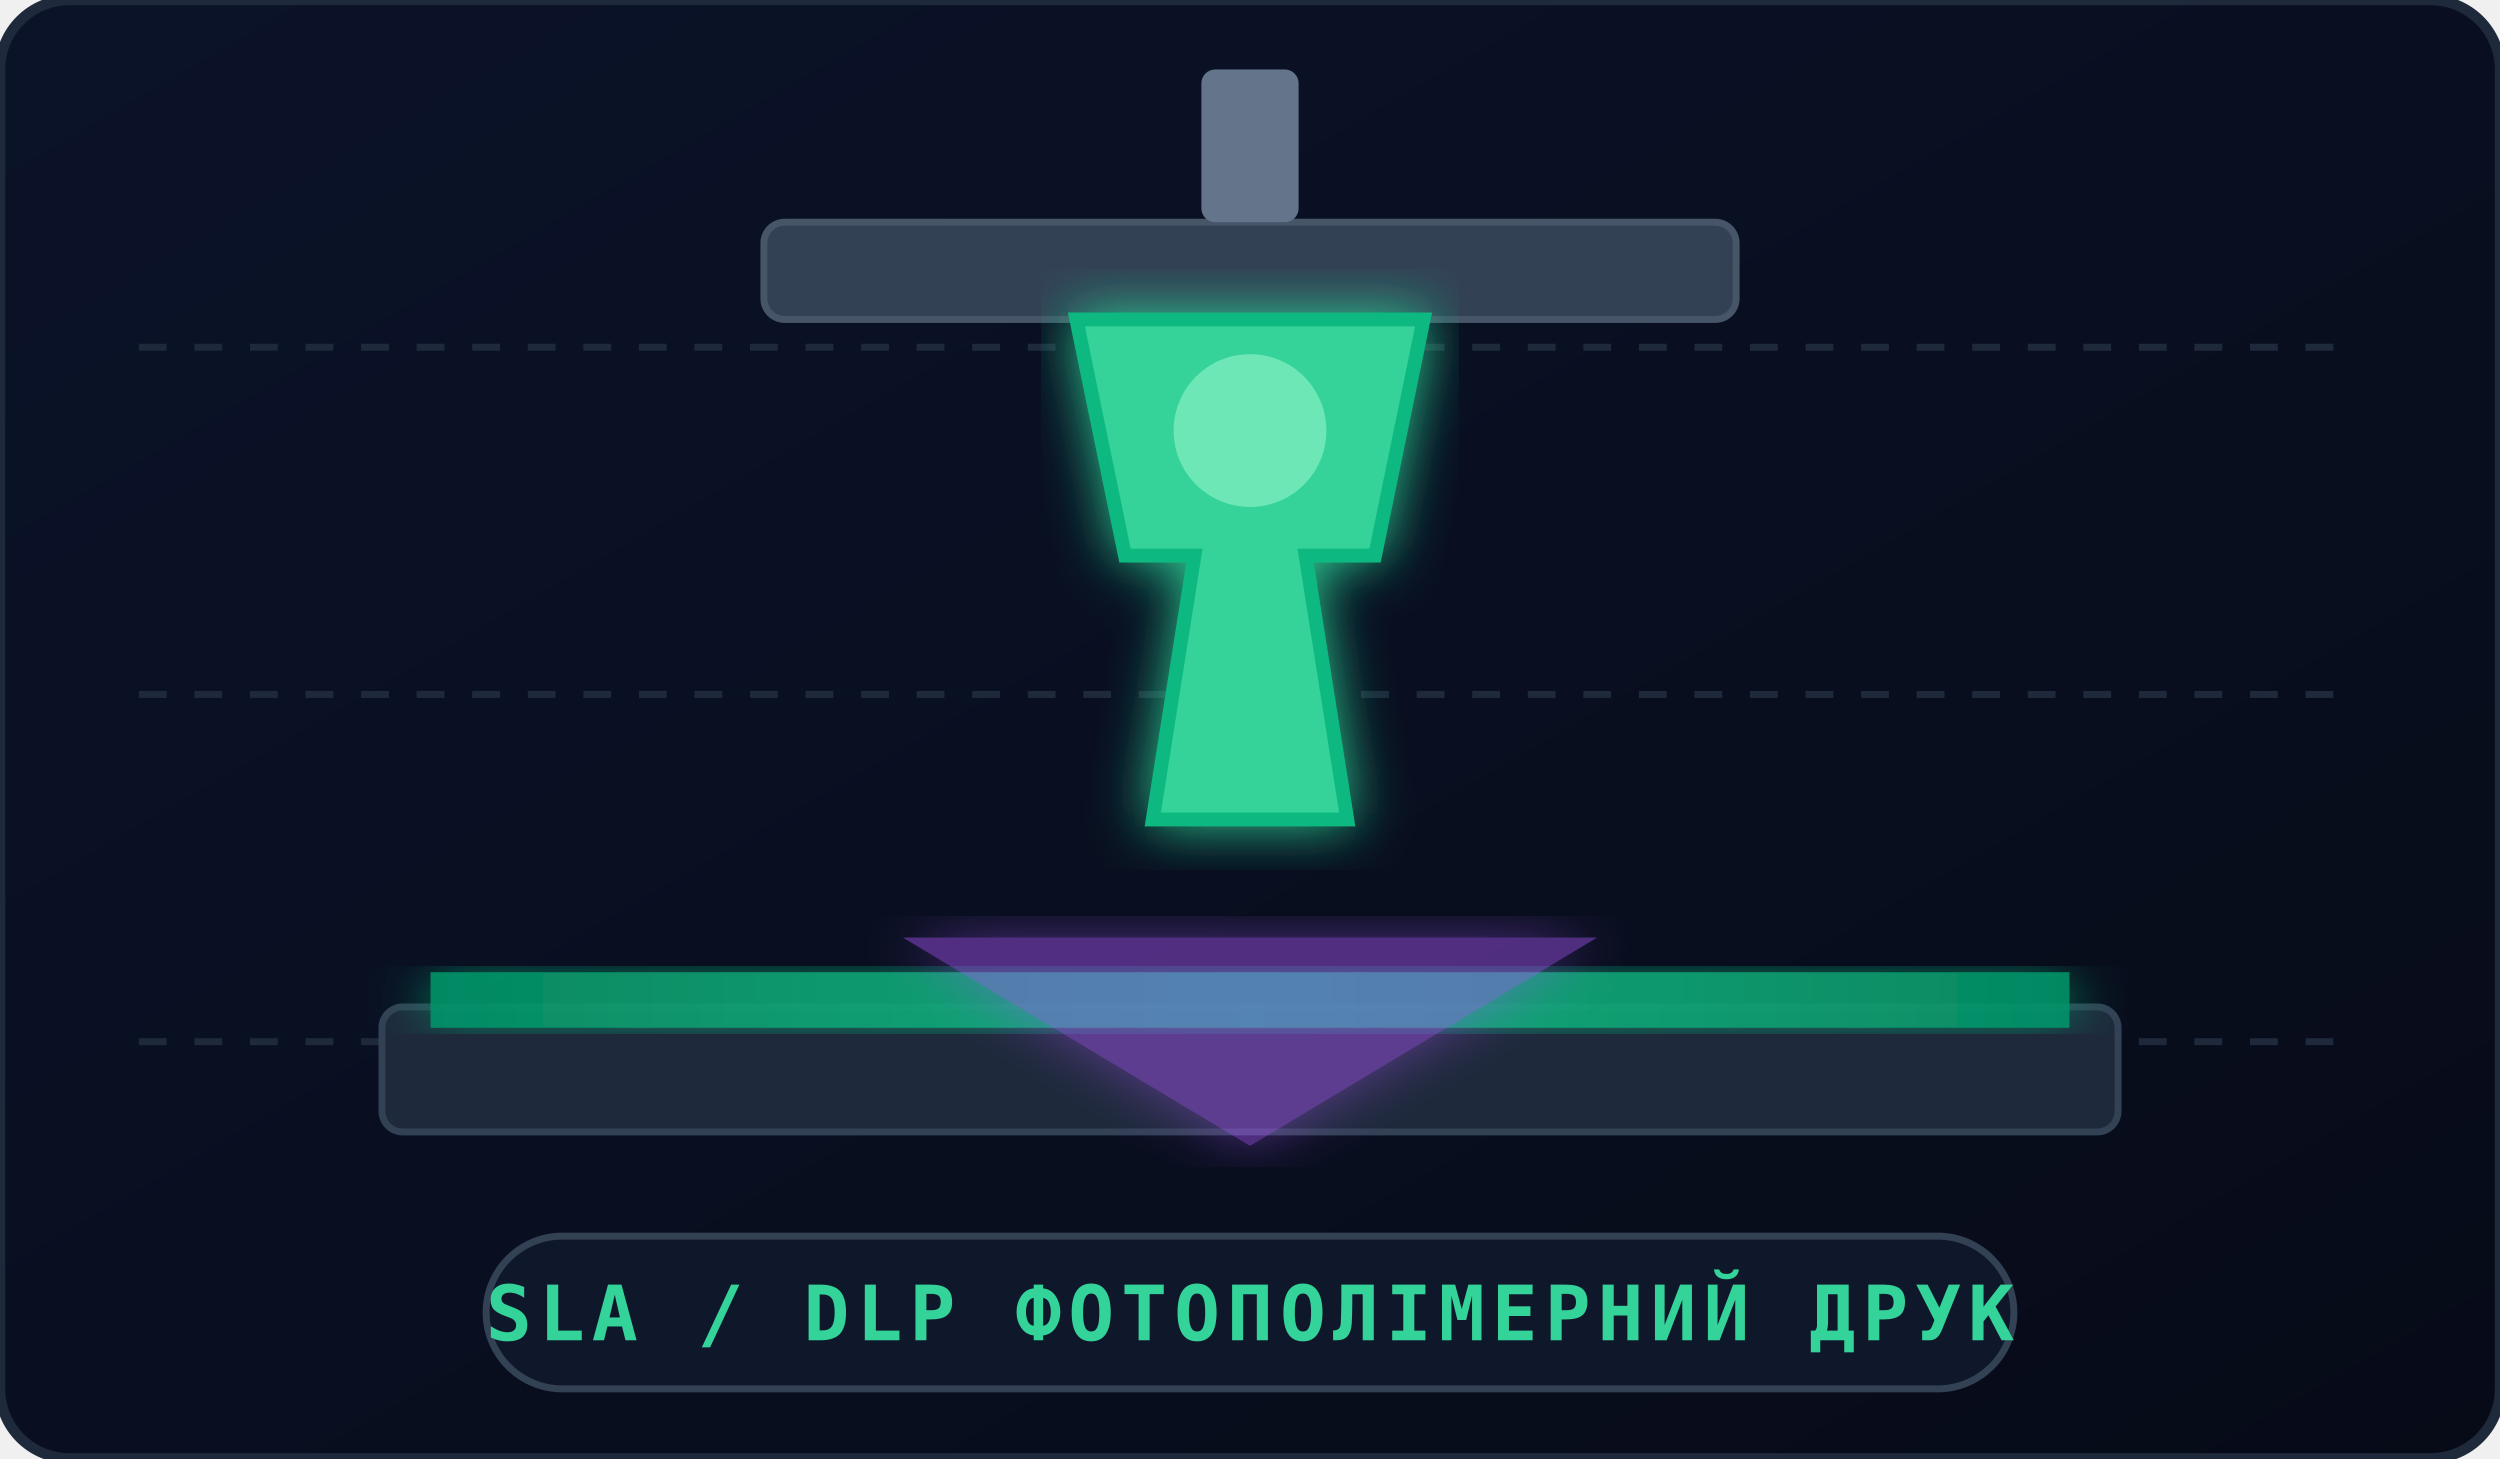
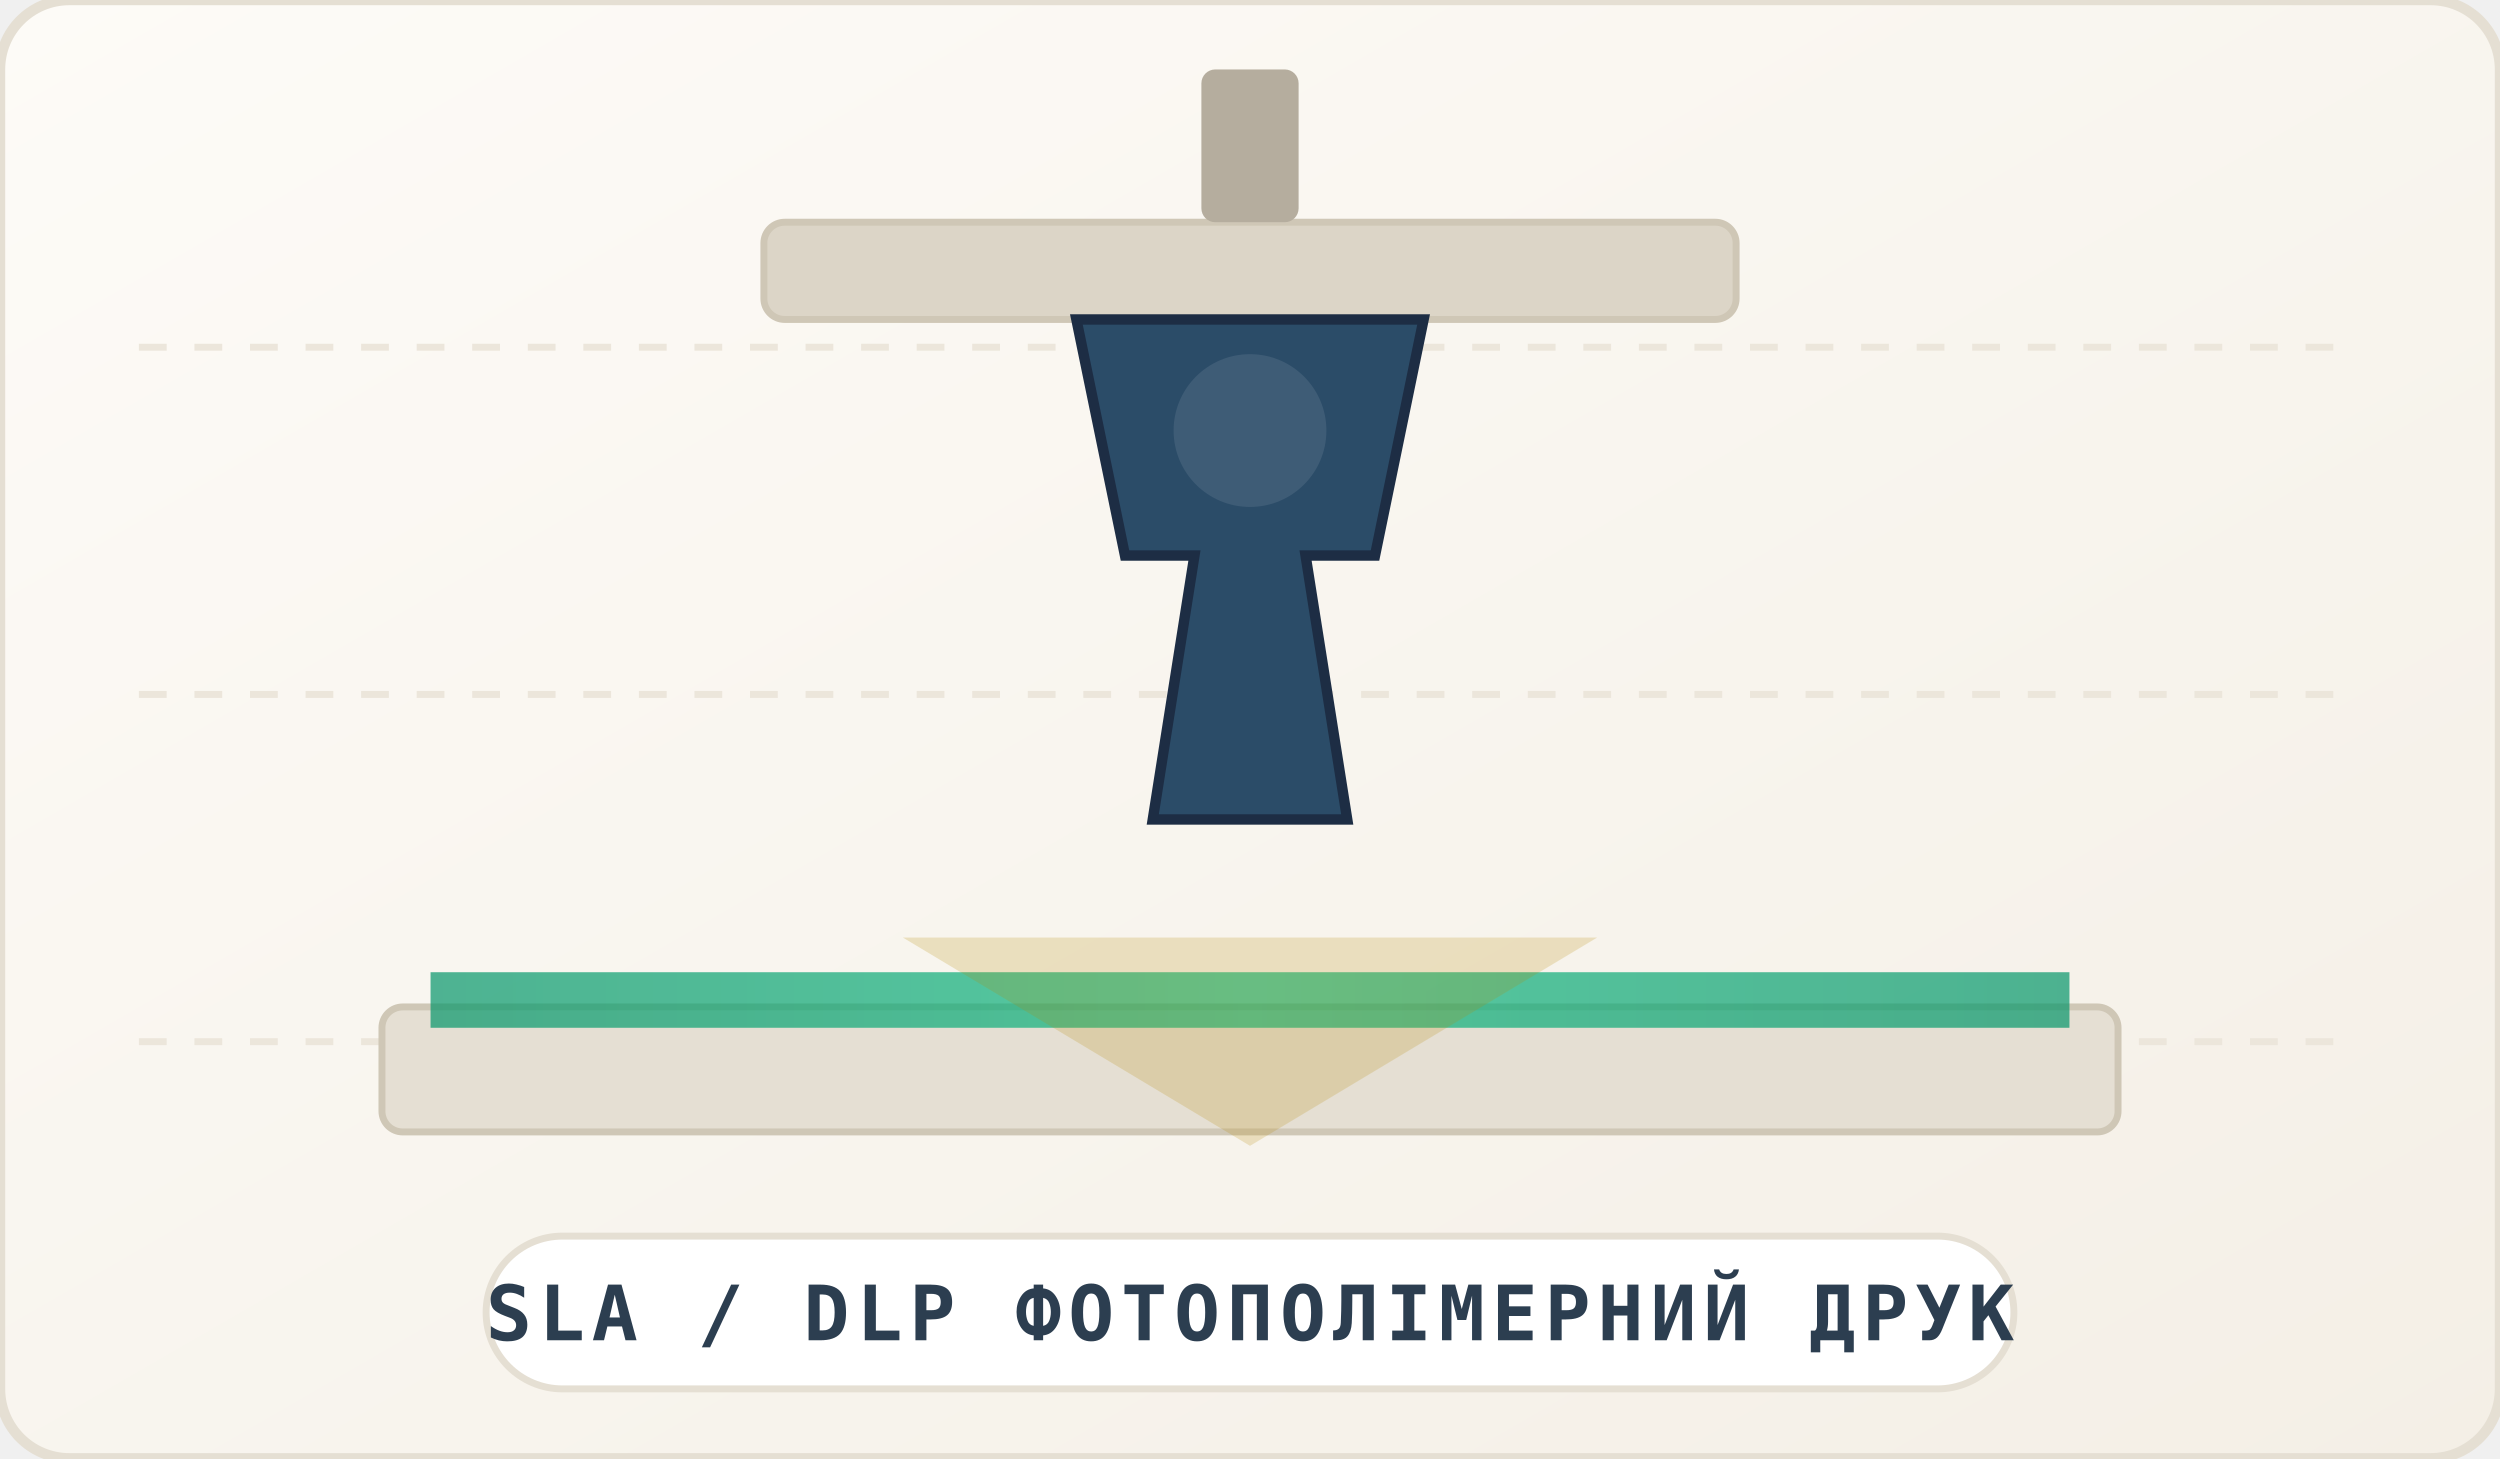
<svg xmlns="http://www.w3.org/2000/svg" viewBox="0 0 360 210" width="360" height="210">
  <defs>
    <linearGradient id="bgSla" x1="0%" y1="0%" x2="100%" y2="100%">
-       <stop offset="0%" stop-color="#0b1329" />
-       <stop offset="100%" stop-color="#070b18" />
+       <stop offset="0%" stop-color="#fdfbf7" />
+       <stop offset="100%" stop-color="#f4efe6" />
    </linearGradient>
    <linearGradient id="resinGrad" x1="0%" y1="0%" x2="100%" y2="0%">
      <stop offset="0%" stop-color="#059669" />
      <stop offset="50%" stop-color="#10b981" />
      <stop offset="100%" stop-color="#059669" />
    </linearGradient>
-     <filter id="uvGlow">
-       <feGaussianBlur stdDeviation="4" result="blur" />
-       <feMerge>
-         <feMergeNode in="blur" />
-         <feMergeNode in="SourceGraphic" />
-       </feMerge>
-     </filter>
  </defs>
-   <rect width="100%" height="100%" fill="url(#bgSla)" rx="10" stroke="#1e293b" stroke-width="1.5" />
-   <line x1="20" y1="50" x2="340" y2="50" stroke="#1e293b" stroke-width="1" stroke-dasharray="4,4" />
-   <line x1="20" y1="100" x2="340" y2="100" stroke="#1e293b" stroke-width="1" stroke-dasharray="4,4" />
-   <line x1="20" y1="150" x2="340" y2="150" stroke="#1e293b" stroke-width="1" stroke-dasharray="4,4" />
-   <rect x="55" y="145" width="250" height="18" fill="#1e293b" rx="3" stroke="#334155" stroke-width="1" />
-   <rect x="62" y="140" width="236" height="8" fill="url(#resinGrad)" opacity="0.9" filter="url(#uvGlow)" />
-   <polygon points="180,165 130,135 230,135" fill="#a855f7" opacity="0.45" filter="url(#uvGlow)" />
-   <rect x="110" y="32" width="140" height="14" fill="#334155" rx="3" stroke="#475569" stroke-width="1" />
-   <rect x="173" y="10" width="14" height="22" fill="#64748b" rx="2" />
-   <path d="M155,46 L205,46 L198,80 L188,80 L194,118 L166,118 L172,80 L162,80 Z" fill="#34d399" stroke="#10b981" stroke-width="2" filter="url(#uvGlow)" />
-   <circle cx="180" cy="62" r="11" fill="#6ee7b7" />
-   <rect x="70" y="178" width="220" height="22" fill="#0f172a" rx="11" stroke="#334155" stroke-width="1" />
-   <text x="180" y="193" text-anchor="middle" font-family="'JetBrains Mono', monospace" font-size="11" font-weight="bold" fill="#34d399" letter-spacing="1">SLA / DLP ФОТОПОЛІМЕРНИЙ ДРУК</text>
+   <rect width="100%" height="100%" fill="url(#bgSla)" rx="10" stroke="#e5dfd3" stroke-width="1.5" />
+   <line x1="20" y1="50" x2="340" y2="50" stroke="#ece6db" stroke-width="1" stroke-dasharray="4,4" />
+   <line x1="20" y1="100" x2="340" y2="100" stroke="#ece6db" stroke-width="1" stroke-dasharray="4,4" />
+   <line x1="20" y1="150" x2="340" y2="150" stroke="#ece6db" stroke-width="1" stroke-dasharray="4,4" />
+   <rect x="55" y="145" width="250" height="18" fill="#e5dfd3" rx="3" stroke="#cfc7b6" stroke-width="1" />
+   <rect x="62" y="140" width="236" height="8" fill="url(#resinGrad)" opacity="0.7" />
+   <polygon points="180,165 130,135 230,135" fill="#b58900" opacity="0.2" />
+   <rect x="110" y="32" width="140" height="14" fill="#dcd5c7" rx="3" stroke="#cfc7b6" stroke-width="1" />
+   <rect x="173" y="10" width="14" height="22" fill="#b5ad9e" rx="2" />
+   <path d="M155,46 L205,46 L198,80 L188,80 L194,118 L166,118 L172,80 L162,80 Z" fill="#2b4c68" stroke="#1d2d44" stroke-width="1.5" />
+   <circle cx="180" cy="62" r="11" fill="#3e5c76" />
+   <rect x="70" y="178" width="220" height="22" fill="#ffffff" rx="11" stroke="#e5dfd3" stroke-width="1" />
+   <text x="180" y="193" text-anchor="middle" font-family="'JetBrains Mono', monospace" font-size="11" font-weight="bold" fill="#2c3e50" letter-spacing="1">SLA / DLP ФОТОПОЛІМЕРНИЙ ДРУК</text>
</svg>
